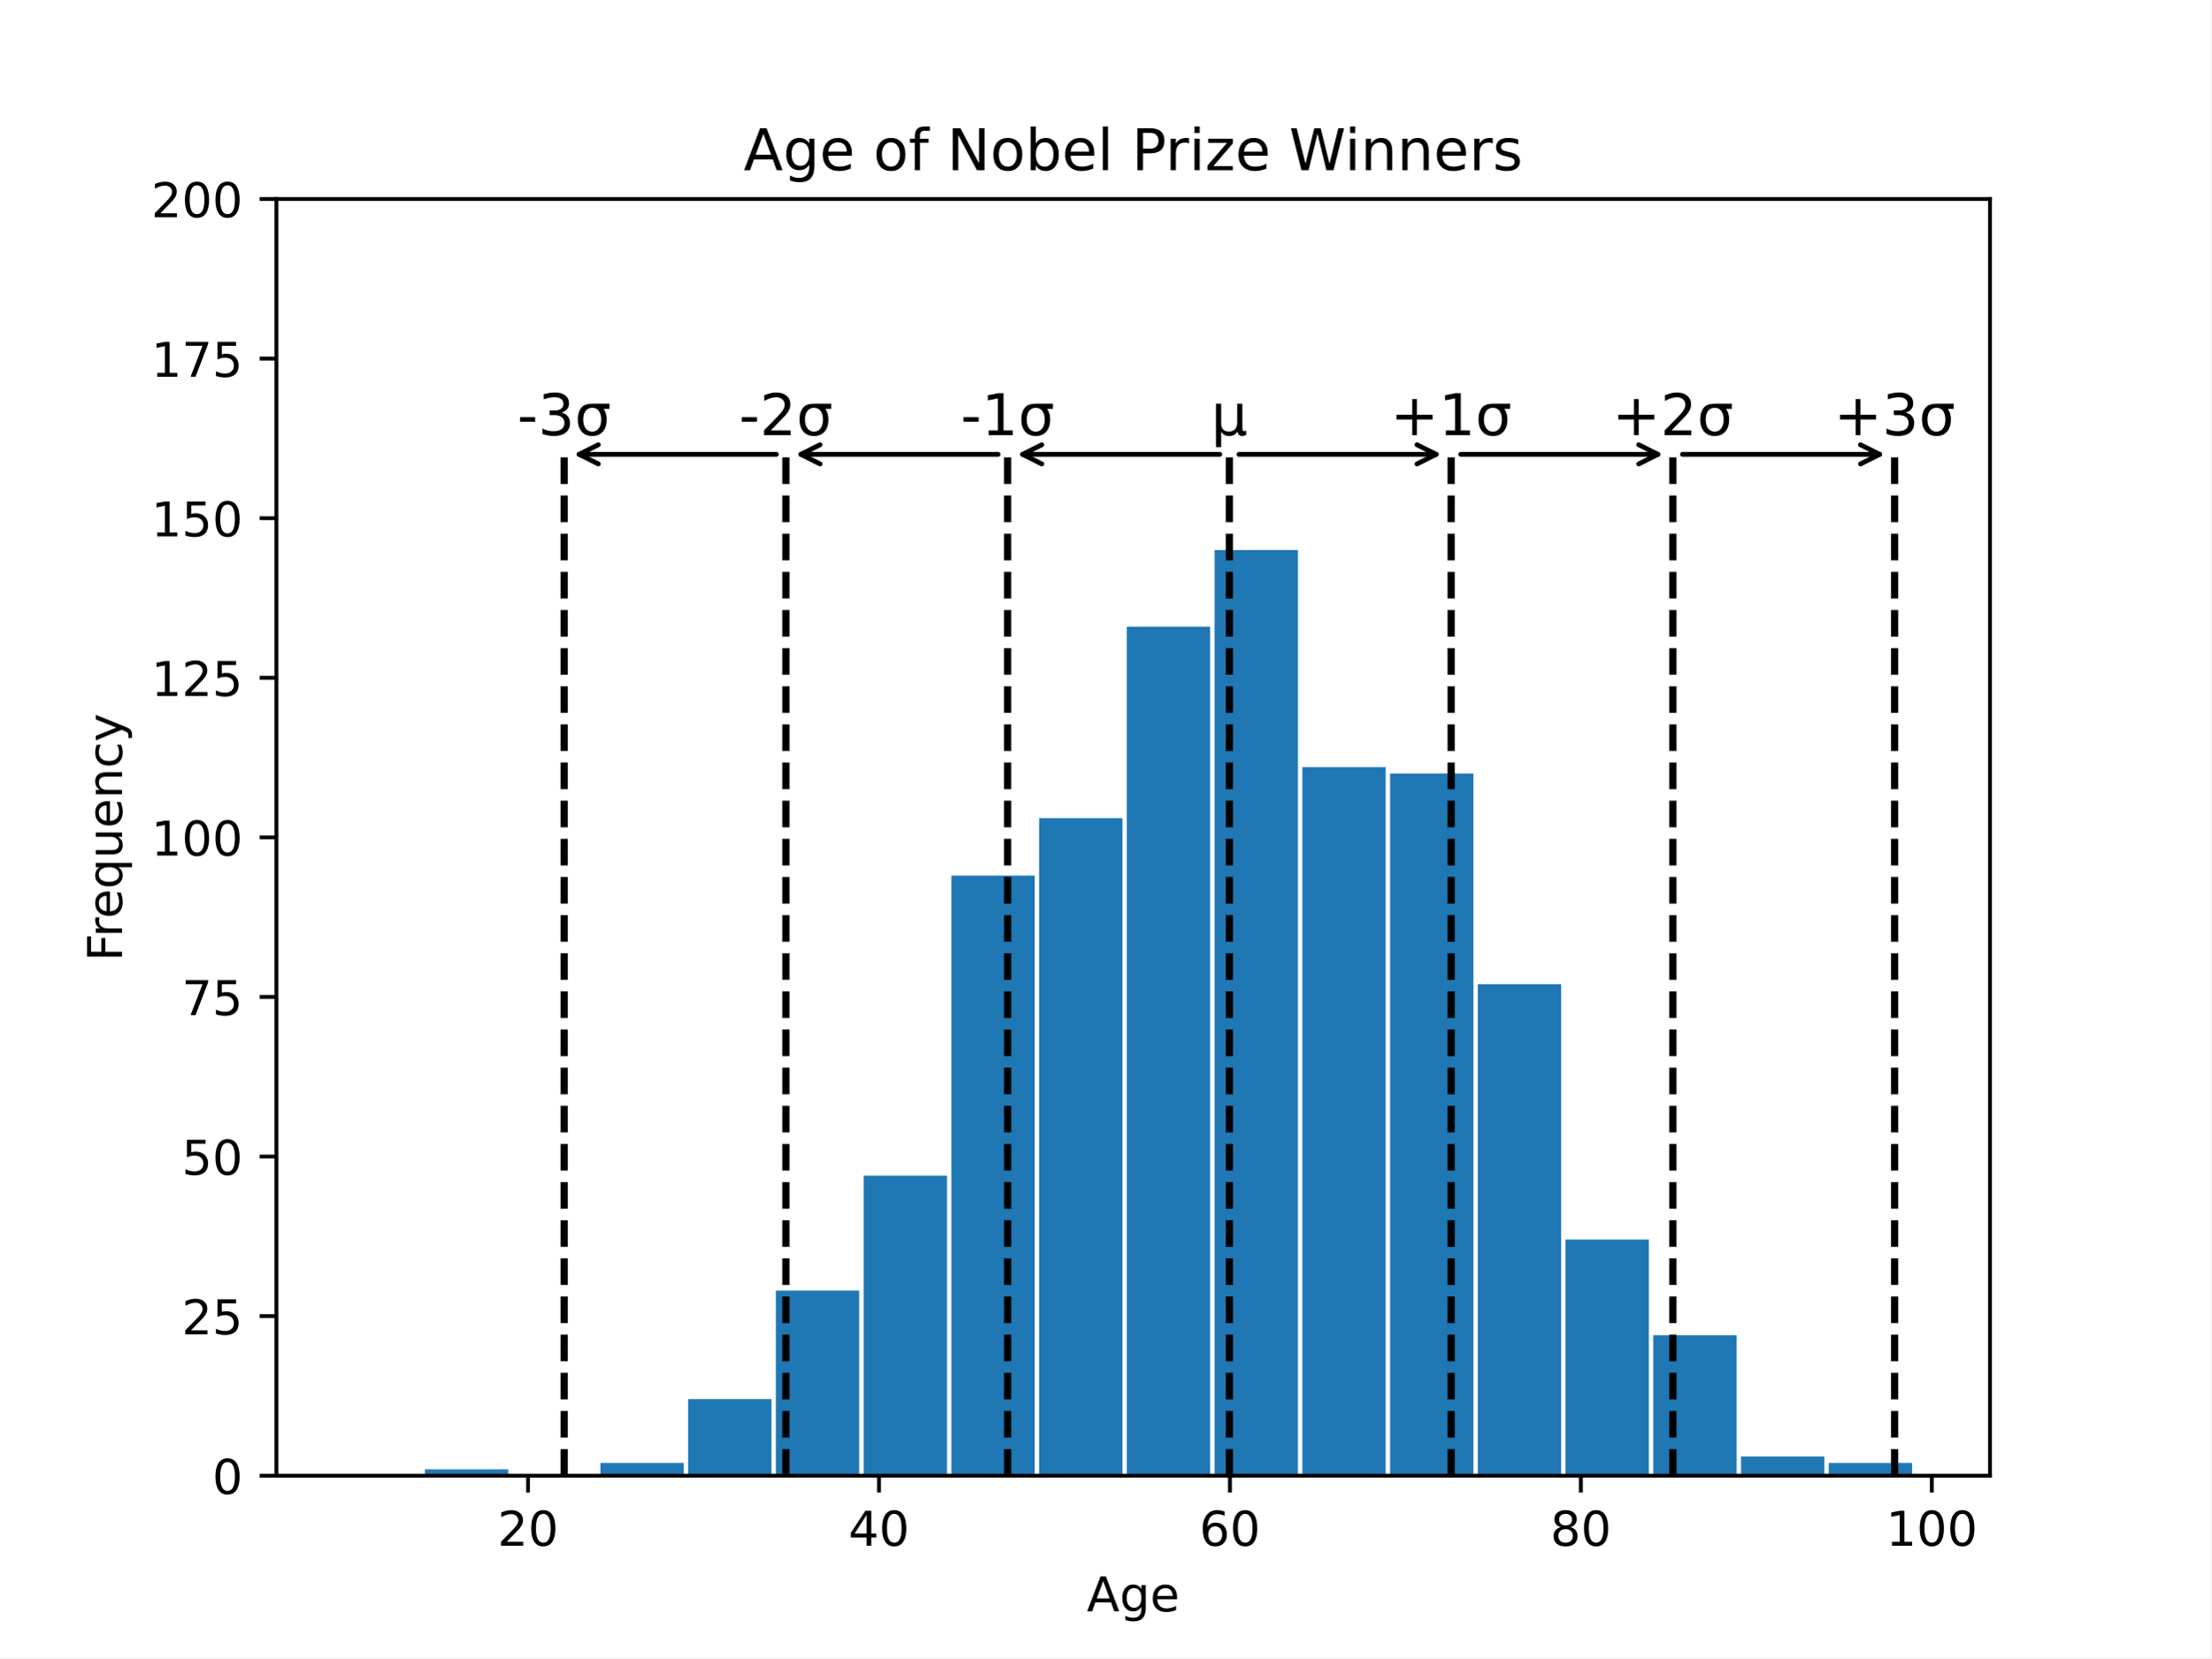
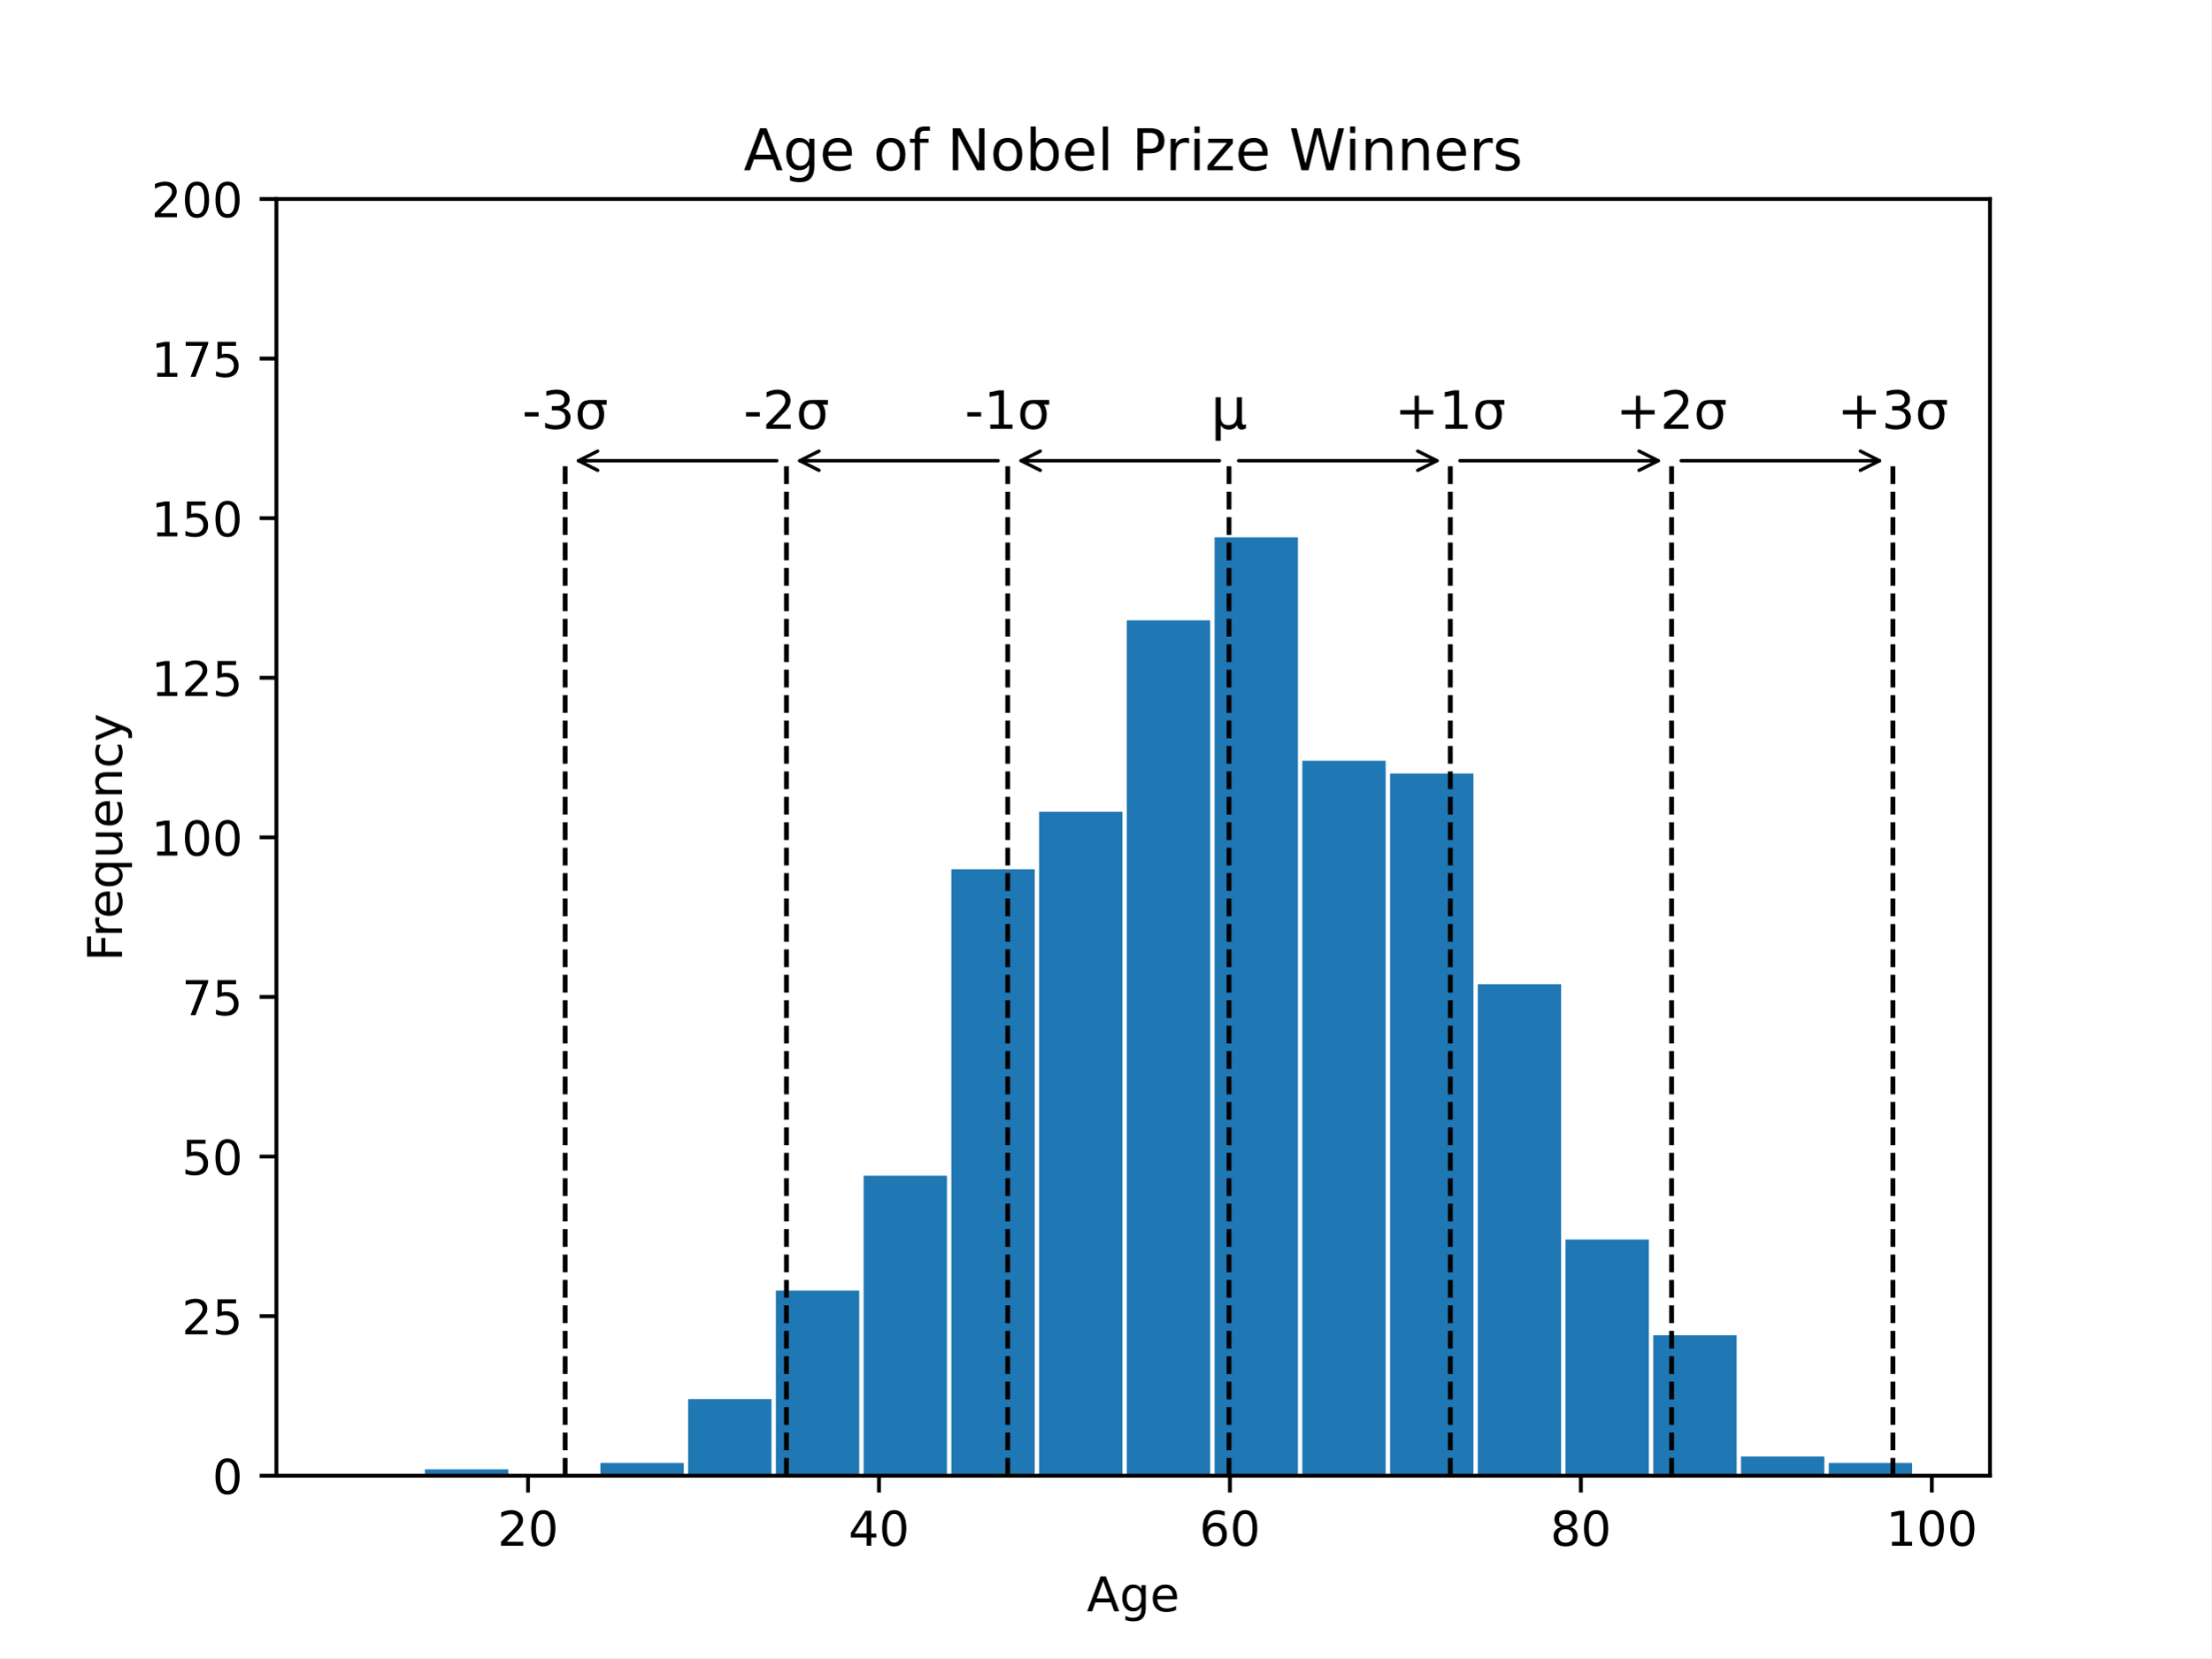
<svg xmlns="http://www.w3.org/2000/svg" xmlns:xlink="http://www.w3.org/1999/xlink" height="345.6pt" version="1.1" viewBox="0 0 460.8 345.6" width="460.8pt">
  <defs>
    <style type="text/css">*{stroke-linecap:butt;stroke-linejoin:round;}</style>
  </defs>
  <g id="figure_1">
    <g id="patch_1">
      <path d="M 0 345.6  L 460.8 345.6  L 460.8 0  L 0 0  z " style="fill:#ffffff;" />
    </g>
    <g id="axes_1">
      <g id="patch_2">
        <path d="M 57.6 307.584  L 414.72 307.584  L 414.72 41.472  L 57.6 41.472  z " style="fill:#ffffff;" />
      </g>
      <g id="patch_3">
-         <path clip-path="url(#p5a3badea9e)" d="M 73.833 307.584  L 87.73 307.584  L 87.73 307.584  L 73.833 307.584  z " style="fill:#1f77b4;" />
+         <path clip-path="url(#p80ef5b843f)" d="M 73.833 307.584  L 87.73 307.584  L 87.73 307.584  L 73.833 307.584  z " style="fill:#1f77b4;" />
      </g>
      <g id="patch_4">
-         <path clip-path="url(#p5a3badea9e)" d="M 88.552 307.584  L 105.923 307.584  L 105.923 306.253  L 88.552 306.253  z " style="fill:#1f77b4;" />
+         <path clip-path="url(#p80ef5b843f)" d="M 88.552 307.584  L 105.923 307.584  L 105.923 306.253  L 88.552 306.253  z " style="fill:#1f77b4;" />
      </g>
      <g id="patch_5">
-         <path clip-path="url(#p5a3badea9e)" d="M 106.838 307.584  L 124.209 307.584  L 124.209 307.584  L 106.838 307.584  z " style="fill:#1f77b4;" />
+         <path clip-path="url(#p80ef5b843f)" d="M 106.838 307.584  L 124.209 307.584  L 124.209 307.584  L 106.838 307.584  z " style="fill:#1f77b4;" />
      </g>
      <g id="patch_6">
-         <path clip-path="url(#p5a3badea9e)" d="M 125.123 307.584  L 142.494 307.584  L 142.494 304.923  L 125.123 304.923  z " style="fill:#1f77b4;" />
+         <path clip-path="url(#p80ef5b843f)" d="M 125.123 307.584  L 142.494 307.584  L 142.494 304.923  L 125.123 304.923  z " style="fill:#1f77b4;" />
      </g>
      <g id="patch_7">
-         <path clip-path="url(#p5a3badea9e)" d="M 143.408 307.584  L 160.779 307.584  L 160.779 291.617  L 143.408 291.617  z " style="fill:#1f77b4;" />
+         <path clip-path="url(#p80ef5b843f)" d="M 143.408 307.584  L 160.779 307.584  L 160.779 291.617  L 143.408 291.617  z " style="fill:#1f77b4;" />
      </g>
      <g id="patch_8">
-         <path clip-path="url(#p5a3badea9e)" d="M 161.693 307.584  L 179.064 307.584  L 179.064 268.998  L 161.693 268.998  z " style="fill:#1f77b4;" />
+         <path clip-path="url(#p80ef5b843f)" d="M 161.693 307.584  L 179.064 307.584  L 179.064 268.998  L 161.693 268.998  z " style="fill:#1f77b4;" />
      </g>
      <g id="patch_9">
-         <path clip-path="url(#p5a3badea9e)" d="M 179.979 307.584  L 197.35 307.584  L 197.35 245.048  L 179.979 245.048  z " style="fill:#1f77b4;" />
+         <path clip-path="url(#p80ef5b843f)" d="M 179.979 307.584  L 197.35 307.584  L 197.35 245.048  L 179.979 245.048  z " style="fill:#1f77b4;" />
      </g>
      <g id="patch_10">
-         <path clip-path="url(#p5a3badea9e)" d="M 198.264 307.584  L 215.635 307.584  L 215.635 182.511  L 198.264 182.511  z " style="fill:#1f77b4;" />
+         <path clip-path="url(#p80ef5b843f)" d="M 198.264 307.584  L 215.635 307.584  L 215.635 181.181  L 198.264 181.181  z " style="fill:#1f77b4;" />
      </g>
      <g id="patch_11">
-         <path clip-path="url(#p5a3badea9e)" d="M 216.549 307.584  L 233.92 307.584  L 233.92 170.536  L 216.549 170.536  z " style="fill:#1f77b4;" />
+         <path clip-path="url(#p80ef5b843f)" d="M 216.549 307.584  L 233.92 307.584  L 233.92 169.206  L 216.549 169.206  z " style="fill:#1f77b4;" />
      </g>
      <g id="patch_12">
-         <path clip-path="url(#p5a3badea9e)" d="M 234.834 307.584  L 252.205 307.584  L 252.205 130.62  L 234.834 130.62  z " style="fill:#1f77b4;" />
+         <path clip-path="url(#p80ef5b843f)" d="M 234.834 307.584  L 252.205 307.584  L 252.205 129.289  L 234.834 129.289  z " style="fill:#1f77b4;" />
      </g>
      <g id="patch_13">
-         <path clip-path="url(#p5a3badea9e)" d="M 253.12 307.584  L 270.491 307.584  L 270.491 114.653  L 253.12 114.653  z " style="fill:#1f77b4;" />
+         <path clip-path="url(#p80ef5b843f)" d="M 253.12 307.584  L 270.491 307.584  L 270.491 111.992  L 253.12 111.992  z " style="fill:#1f77b4;" />
      </g>
      <g id="patch_14">
-         <path clip-path="url(#p5a3badea9e)" d="M 271.405 307.584  L 288.776 307.584  L 288.776 159.892  L 271.405 159.892  z " style="fill:#1f77b4;" />
+         <path clip-path="url(#p80ef5b843f)" d="M 271.405 307.584  L 288.776 307.584  L 288.776 158.561  L 271.405 158.561  z " style="fill:#1f77b4;" />
      </g>
      <g id="patch_15">
-         <path clip-path="url(#p5a3badea9e)" d="M 289.69 307.584  L 307.061 307.584  L 307.061 161.222  L 289.69 161.222  z " style="fill:#1f77b4;" />
+         <path clip-path="url(#p80ef5b843f)" d="M 289.69 307.584  L 307.061 307.584  L 307.061 161.222  L 289.69 161.222  z " style="fill:#1f77b4;" />
      </g>
      <g id="patch_16">
-         <path clip-path="url(#p5a3badea9e)" d="M 307.975 307.584  L 325.346 307.584  L 325.346 205.131  L 307.975 205.131  z " style="fill:#1f77b4;" />
+         <path clip-path="url(#p80ef5b843f)" d="M 307.975 307.584  L 325.346 307.584  L 325.346 205.131  L 307.975 205.131  z " style="fill:#1f77b4;" />
      </g>
      <g id="patch_17">
-         <path clip-path="url(#p5a3badea9e)" d="M 326.261 307.584  L 343.632 307.584  L 343.632 258.353  L 326.261 258.353  z " style="fill:#1f77b4;" />
+         <path clip-path="url(#p80ef5b843f)" d="M 326.261 307.584  L 343.632 307.584  L 343.632 258.353  L 326.261 258.353  z " style="fill:#1f77b4;" />
      </g>
      <g id="patch_18">
-         <path clip-path="url(#p5a3badea9e)" d="M 344.546 307.584  L 361.917 307.584  L 361.917 278.312  L 344.546 278.312  z " style="fill:#1f77b4;" />
+         <path clip-path="url(#p80ef5b843f)" d="M 344.546 307.584  L 361.917 307.584  L 361.917 278.312  L 344.546 278.312  z " style="fill:#1f77b4;" />
      </g>
      <g id="patch_19">
-         <path clip-path="url(#p5a3badea9e)" d="M 362.831 307.584  L 380.202 307.584  L 380.202 303.592  L 362.831 303.592  z " style="fill:#1f77b4;" />
+         <path clip-path="url(#p80ef5b843f)" d="M 362.831 307.584  L 380.202 307.584  L 380.202 303.592  L 362.831 303.592  z " style="fill:#1f77b4;" />
      </g>
      <g id="patch_20">
-         <path clip-path="url(#p5a3badea9e)" d="M 381.116 307.584  L 398.487 307.584  L 398.487 304.923  L 381.116 304.923  z " style="fill:#1f77b4;" />
+         <path clip-path="url(#p80ef5b843f)" d="M 381.116 307.584  L 398.487 307.584  L 398.487 304.923  L 381.116 304.923  z " style="fill:#1f77b4;" />
      </g>
      <g id="matplotlib.axis_1">
        <g id="xtick_1">
          <g id="line2d_1">
            <defs>
-               <path d="M 0 0  L 0 3.5  " id="m6b8a1cf328" style="stroke:#000000;stroke-width:0.8;" />
+               <path d="M 0 0  L 0 3.5  " id="m75fc8e87bd" style="stroke:#000000;stroke-width:0.8;" />
            </defs>
            <g>
-               <use style="stroke:#000000;stroke-width:0.8;" x="110.038" xlink:href="#m6b8a1cf328" y="307.584" />
+               <use style="stroke:#000000;stroke-width:0.8;" x="110.038" xlink:href="#m75fc8e87bd" y="307.584" />
            </g>
          </g>
          <g id="text_1">
            <g transform="translate(103.675 322.1824)scale(0.1 -0.1)">
              <defs>
                <path d="M 1228 531  L 3431 531  L 3431 0  L 469 0  L 469 531  Q 828 903 1448 1529  Q 2069 2156 2228 2338  Q 2531 2678 2651 2914  Q 2772 3150 2772 3378  Q 2772 3750 2511 3984  Q 2250 4219 1831 4219  Q 1534 4219 1204 4116  Q 875 4013 500 3803  L 500 4441  Q 881 4594 1212 4672  Q 1544 4750 1819 4750  Q 2544 4750 2975 4387  Q 3406 4025 3406 3419  Q 3406 3131 3298 2873  Q 3191 2616 2906 2266  Q 2828 2175 2409 1742  Q 1991 1309 1228 531  z " id="DejaVuSans-32" transform="scale(0.015625)" />
                <path d="M 2034 4250  Q 1547 4250 1301 3770  Q 1056 3291 1056 2328  Q 1056 1369 1301 889  Q 1547 409 2034 409  Q 2525 409 2770 889  Q 3016 1369 3016 2328  Q 3016 3291 2770 3770  Q 2525 4250 2034 4250  z M 2034 4750  Q 2819 4750 3233 4129  Q 3647 3509 3647 2328  Q 3647 1150 3233 529  Q 2819 -91 2034 -91  Q 1250 -91 836 529  Q 422 1150 422 2328  Q 422 3509 836 4129  Q 1250 4750 2034 4750  z " id="DejaVuSans-30" transform="scale(0.015625)" />
              </defs>
              <use xlink:href="#DejaVuSans-32" />
              <use x="63.623" xlink:href="#DejaVuSans-30" />
            </g>
          </g>
        </g>
        <g id="xtick_2">
          <g id="line2d_2">
            <g>
-               <use style="stroke:#000000;stroke-width:0.8;" x="183.178" xlink:href="#m6b8a1cf328" y="307.584" />
+               <use style="stroke:#000000;stroke-width:0.8;" x="183.178" xlink:href="#m75fc8e87bd" y="307.584" />
            </g>
          </g>
          <g id="text_2">
            <g transform="translate(176.816 322.1824)scale(0.1 -0.1)">
              <defs>
                <path d="M 2419 4116  L 825 1625  L 2419 1625  L 2419 4116  z M 2253 4666  L 3047 4666  L 3047 1625  L 3713 1625  L 3713 1100  L 3047 1100  L 3047 0  L 2419 0  L 2419 1100  L 313 1100  L 313 1709  L 2253 4666  z " id="DejaVuSans-34" transform="scale(0.015625)" />
              </defs>
              <use xlink:href="#DejaVuSans-34" />
              <use x="63.623" xlink:href="#DejaVuSans-30" />
            </g>
          </g>
        </g>
        <g id="xtick_3">
          <g id="line2d_3">
            <g>
-               <use style="stroke:#000000;stroke-width:0.8;" x="256.319" xlink:href="#m6b8a1cf328" y="307.584" />
+               <use style="stroke:#000000;stroke-width:0.8;" x="256.319" xlink:href="#m75fc8e87bd" y="307.584" />
            </g>
          </g>
          <g id="text_3">
            <g transform="translate(249.957 322.1824)scale(0.1 -0.1)">
              <defs>
                <path d="M 2113 2584  Q 1688 2584 1439 2293  Q 1191 2003 1191 1497  Q 1191 994 1439 701  Q 1688 409 2113 409  Q 2538 409 2786 701  Q 3034 994 3034 1497  Q 3034 2003 2786 2293  Q 2538 2584 2113 2584  z M 3366 4563  L 3366 3988  Q 3128 4100 2886 4159  Q 2644 4219 2406 4219  Q 1781 4219 1451 3797  Q 1122 3375 1075 2522  Q 1259 2794 1537 2939  Q 1816 3084 2150 3084  Q 2853 3084 3261 2657  Q 3669 2231 3669 1497  Q 3669 778 3244 343  Q 2819 -91 2113 -91  Q 1303 -91 875 529  Q 447 1150 447 2328  Q 447 3434 972 4092  Q 1497 4750 2381 4750  Q 2619 4750 2861 4703  Q 3103 4656 3366 4563  z " id="DejaVuSans-36" transform="scale(0.015625)" />
              </defs>
              <use xlink:href="#DejaVuSans-36" />
              <use x="63.623" xlink:href="#DejaVuSans-30" />
            </g>
          </g>
        </g>
        <g id="xtick_4">
          <g id="line2d_4">
            <g>
-               <use style="stroke:#000000;stroke-width:0.8;" x="329.46" xlink:href="#m6b8a1cf328" y="307.584" />
+               <use style="stroke:#000000;stroke-width:0.8;" x="329.46" xlink:href="#m75fc8e87bd" y="307.584" />
            </g>
          </g>
          <g id="text_4">
            <g transform="translate(323.098 322.1824)scale(0.1 -0.1)">
              <defs>
                <path d="M 2034 2216  Q 1584 2216 1326 1975  Q 1069 1734 1069 1313  Q 1069 891 1326 650  Q 1584 409 2034 409  Q 2484 409 2743 651  Q 3003 894 3003 1313  Q 3003 1734 2745 1975  Q 2488 2216 2034 2216  z M 1403 2484  Q 997 2584 770 2862  Q 544 3141 544 3541  Q 544 4100 942 4425  Q 1341 4750 2034 4750  Q 2731 4750 3128 4425  Q 3525 4100 3525 3541  Q 3525 3141 3298 2862  Q 3072 2584 2669 2484  Q 3125 2378 3379 2068  Q 3634 1759 3634 1313  Q 3634 634 3220 271  Q 2806 -91 2034 -91  Q 1263 -91 848 271  Q 434 634 434 1313  Q 434 1759 690 2068  Q 947 2378 1403 2484  z M 1172 3481  Q 1172 3119 1398 2916  Q 1625 2713 2034 2713  Q 2441 2713 2670 2916  Q 2900 3119 2900 3481  Q 2900 3844 2670 4047  Q 2441 4250 2034 4250  Q 1625 4250 1398 4047  Q 1172 3844 1172 3481  z " id="DejaVuSans-38" transform="scale(0.015625)" />
              </defs>
              <use xlink:href="#DejaVuSans-38" />
              <use x="63.623" xlink:href="#DejaVuSans-30" />
            </g>
          </g>
        </g>
        <g id="xtick_5">
          <g id="line2d_5">
            <g>
-               <use style="stroke:#000000;stroke-width:0.8;" x="402.601" xlink:href="#m6b8a1cf328" y="307.584" />
+               <use style="stroke:#000000;stroke-width:0.8;" x="402.601" xlink:href="#m75fc8e87bd" y="307.584" />
            </g>
          </g>
          <g id="text_5">
            <g transform="translate(393.0577 322.1824)scale(0.1 -0.1)">
              <defs>
                <path d="M 794 531  L 1825 531  L 1825 4091  L 703 3866  L 703 4441  L 1819 4666  L 2450 4666  L 2450 531  L 3481 531  L 3481 0  L 794 0  L 794 531  z " id="DejaVuSans-31" transform="scale(0.015625)" />
              </defs>
              <use xlink:href="#DejaVuSans-31" />
              <use x="63.623" xlink:href="#DejaVuSans-30" />
              <use x="127.246" xlink:href="#DejaVuSans-30" />
            </g>
          </g>
        </g>
        <g id="text_6">
          <g transform="translate(226.4889 335.8606)scale(0.1 -0.1)">
            <defs>
              <path d="M 2188 4044  L 1331 1722  L 3047 1722  L 2188 4044  z M 1831 4666  L 2547 4666  L 4325 0  L 3669 0  L 3244 1197  L 1141 1197  L 716 0  L 50 0  L 1831 4666  z " id="DejaVuSans-41" transform="scale(0.015625)" />
              <path d="M 2906 1791  Q 2906 2416 2648 2759  Q 2391 3103 1925 3103  Q 1463 3103 1205 2759  Q 947 2416 947 1791  Q 947 1169 1205 825  Q 1463 481 1925 481  Q 2391 481 2648 825  Q 2906 1169 2906 1791  z M 3481 434  Q 3481 -459 3084 -895  Q 2688 -1331 1869 -1331  Q 1566 -1331 1297 -1286  Q 1028 -1241 775 -1147  L 775 -588  Q 1028 -725 1275 -790  Q 1522 -856 1778 -856  Q 2344 -856 2625 -561  Q 2906 -266 2906 331  L 2906 616  Q 2728 306 2450 153  Q 2172 0 1784 0  Q 1141 0 747 490  Q 353 981 353 1791  Q 353 2603 747 3093  Q 1141 3584 1784 3584  Q 2172 3584 2450 3431  Q 2728 3278 2906 2969  L 2906 3500  L 3481 3500  L 3481 434  z " id="DejaVuSans-67" transform="scale(0.015625)" />
              <path d="M 3597 1894  L 3597 1613  L 953 1613  Q 991 1019 1311 708  Q 1631 397 2203 397  Q 2534 397 2845 478  Q 3156 559 3463 722  L 3463 178  Q 3153 47 2828 -22  Q 2503 -91 2169 -91  Q 1331 -91 842 396  Q 353 884 353 1716  Q 353 2575 817 3079  Q 1281 3584 2069 3584  Q 2775 3584 3186 3129  Q 3597 2675 3597 1894  z M 3022 2063  Q 3016 2534 2758 2815  Q 2500 3097 2075 3097  Q 1594 3097 1305 2825  Q 1016 2553 972 2059  L 3022 2063  z " id="DejaVuSans-65" transform="scale(0.015625)" />
            </defs>
            <use xlink:href="#DejaVuSans-41" />
            <use x="68.408" xlink:href="#DejaVuSans-67" />
            <use x="131.885" xlink:href="#DejaVuSans-65" />
          </g>
        </g>
      </g>
      <g id="matplotlib.axis_2">
        <g id="ytick_1">
          <g id="line2d_6">
            <defs>
-               <path d="M 0 0  L -3.5 0  " id="ma78ddea7d0" style="stroke:#000000;stroke-width:0.8;" />
+               <path d="M 0 0  L -3.5 0  " id="m4a4261d017" style="stroke:#000000;stroke-width:0.8;" />
            </defs>
            <g>
-               <use style="stroke:#000000;stroke-width:0.8;" x="57.6" xlink:href="#ma78ddea7d0" y="307.584" />
+               <use style="stroke:#000000;stroke-width:0.8;" x="57.6" xlink:href="#m4a4261d017" y="307.584" />
            </g>
          </g>
          <g id="text_7">
            <g transform="translate(44.2375 311.3832)scale(0.1 -0.1)">
              <use xlink:href="#DejaVuSans-30" />
            </g>
          </g>
        </g>
        <g id="ytick_2">
          <g id="line2d_7">
            <g>
-               <use style="stroke:#000000;stroke-width:0.8;" x="57.6" xlink:href="#ma78ddea7d0" y="274.32" />
+               <use style="stroke:#000000;stroke-width:0.8;" x="57.6" xlink:href="#m4a4261d017" y="274.32" />
            </g>
          </g>
          <g id="text_8">
            <g transform="translate(37.875 278.1192)scale(0.1 -0.1)">
              <defs>
                <path d="M 691 4666  L 3169 4666  L 3169 4134  L 1269 4134  L 1269 2991  Q 1406 3038 1543 3061  Q 1681 3084 1819 3084  Q 2600 3084 3056 2656  Q 3513 2228 3513 1497  Q 3513 744 3044 326  Q 2575 -91 1722 -91  Q 1428 -91 1123 -41  Q 819 9 494 109  L 494 744  Q 775 591 1075 516  Q 1375 441 1709 441  Q 2250 441 2565 725  Q 2881 1009 2881 1497  Q 2881 1984 2565 2268  Q 2250 2553 1709 2553  Q 1456 2553 1204 2497  Q 953 2441 691 2322  L 691 4666  z " id="DejaVuSans-35" transform="scale(0.015625)" />
              </defs>
              <use xlink:href="#DejaVuSans-32" />
              <use x="63.623" xlink:href="#DejaVuSans-35" />
            </g>
          </g>
        </g>
        <g id="ytick_3">
          <g id="line2d_8">
            <g>
-               <use style="stroke:#000000;stroke-width:0.8;" x="57.6" xlink:href="#ma78ddea7d0" y="241.056" />
+               <use style="stroke:#000000;stroke-width:0.8;" x="57.6" xlink:href="#m4a4261d017" y="241.056" />
            </g>
          </g>
          <g id="text_9">
            <g transform="translate(37.875 244.8552)scale(0.1 -0.1)">
              <use xlink:href="#DejaVuSans-35" />
              <use x="63.623" xlink:href="#DejaVuSans-30" />
            </g>
          </g>
        </g>
        <g id="ytick_4">
          <g id="line2d_9">
            <g>
-               <use style="stroke:#000000;stroke-width:0.8;" x="57.6" xlink:href="#ma78ddea7d0" y="207.792" />
+               <use style="stroke:#000000;stroke-width:0.8;" x="57.6" xlink:href="#m4a4261d017" y="207.792" />
            </g>
          </g>
          <g id="text_10">
            <g transform="translate(37.875 211.5912)scale(0.1 -0.1)">
              <defs>
                <path d="M 525 4666  L 3525 4666  L 3525 4397  L 1831 0  L 1172 0  L 2766 4134  L 525 4134  L 525 4666  z " id="DejaVuSans-37" transform="scale(0.015625)" />
              </defs>
              <use xlink:href="#DejaVuSans-37" />
              <use x="63.623" xlink:href="#DejaVuSans-35" />
            </g>
          </g>
        </g>
        <g id="ytick_5">
          <g id="line2d_10">
            <g>
-               <use style="stroke:#000000;stroke-width:0.8;" x="57.6" xlink:href="#ma78ddea7d0" y="174.528" />
+               <use style="stroke:#000000;stroke-width:0.8;" x="57.6" xlink:href="#m4a4261d017" y="174.528" />
            </g>
          </g>
          <g id="text_11">
            <g transform="translate(31.5125 178.3272)scale(0.1 -0.1)">
              <use xlink:href="#DejaVuSans-31" />
              <use x="63.623" xlink:href="#DejaVuSans-30" />
              <use x="127.246" xlink:href="#DejaVuSans-30" />
            </g>
          </g>
        </g>
        <g id="ytick_6">
          <g id="line2d_11">
            <g>
-               <use style="stroke:#000000;stroke-width:0.8;" x="57.6" xlink:href="#ma78ddea7d0" y="141.264" />
+               <use style="stroke:#000000;stroke-width:0.8;" x="57.6" xlink:href="#m4a4261d017" y="141.264" />
            </g>
          </g>
          <g id="text_12">
            <g transform="translate(31.5125 145.0632)scale(0.1 -0.1)">
              <use xlink:href="#DejaVuSans-31" />
              <use x="63.623" xlink:href="#DejaVuSans-32" />
              <use x="127.246" xlink:href="#DejaVuSans-35" />
            </g>
          </g>
        </g>
        <g id="ytick_7">
          <g id="line2d_12">
            <g>
-               <use style="stroke:#000000;stroke-width:0.8;" x="57.6" xlink:href="#ma78ddea7d0" y="108" />
+               <use style="stroke:#000000;stroke-width:0.8;" x="57.6" xlink:href="#m4a4261d017" y="108" />
            </g>
          </g>
          <g id="text_13">
            <g transform="translate(31.5125 111.7992)scale(0.1 -0.1)">
              <use xlink:href="#DejaVuSans-31" />
              <use x="63.623" xlink:href="#DejaVuSans-35" />
              <use x="127.246" xlink:href="#DejaVuSans-30" />
            </g>
          </g>
        </g>
        <g id="ytick_8">
          <g id="line2d_13">
            <g>
-               <use style="stroke:#000000;stroke-width:0.8;" x="57.6" xlink:href="#ma78ddea7d0" y="74.736" />
+               <use style="stroke:#000000;stroke-width:0.8;" x="57.6" xlink:href="#m4a4261d017" y="74.736" />
            </g>
          </g>
          <g id="text_14">
            <g transform="translate(31.5125 78.53522)scale(0.1 -0.1)">
              <use xlink:href="#DejaVuSans-31" />
              <use x="63.623" xlink:href="#DejaVuSans-37" />
              <use x="127.246" xlink:href="#DejaVuSans-35" />
            </g>
          </g>
        </g>
        <g id="ytick_9">
          <g id="line2d_14">
            <g>
-               <use style="stroke:#000000;stroke-width:0.8;" x="57.6" xlink:href="#ma78ddea7d0" y="41.472" />
+               <use style="stroke:#000000;stroke-width:0.8;" x="57.6" xlink:href="#m4a4261d017" y="41.472" />
            </g>
          </g>
          <g id="text_15">
            <g transform="translate(31.5125 45.27122)scale(0.1 -0.1)">
              <use xlink:href="#DejaVuSans-32" />
              <use x="63.623" xlink:href="#DejaVuSans-30" />
              <use x="127.246" xlink:href="#DejaVuSans-30" />
            </g>
          </g>
        </g>
        <g id="text_16">
          <g transform="translate(25.43281 200.3577)rotate(-90)scale(0.1 -0.1)">
            <defs>
              <path d="M 628 4666  L 3309 4666  L 3309 4134  L 1259 4134  L 1259 2759  L 3109 2759  L 3109 2228  L 1259 2228  L 1259 0  L 628 0  L 628 4666  z " id="DejaVuSans-46" transform="scale(0.015625)" />
              <path d="M 2631 2963  Q 2534 3019 2420 3045  Q 2306 3072 2169 3072  Q 1681 3072 1420 2755  Q 1159 2438 1159 1844  L 1159 0  L 581 0  L 581 3500  L 1159 3500  L 1159 2956  Q 1341 3275 1631 3429  Q 1922 3584 2338 3584  Q 2397 3584 2469 3576  Q 2541 3569 2628 3553  L 2631 2963  z " id="DejaVuSans-72" transform="scale(0.015625)" />
              <path d="M 947 1747  Q 947 1113 1208 752  Q 1469 391 1925 391  Q 2381 391 2643 752  Q 2906 1113 2906 1747  Q 2906 2381 2643 2742  Q 2381 3103 1925 3103  Q 1469 3103 1208 2742  Q 947 2381 947 1747  z M 2906 525  Q 2725 213 2448 61  Q 2172 -91 1784 -91  Q 1150 -91 751 415  Q 353 922 353 1747  Q 353 2572 751 3078  Q 1150 3584 1784 3584  Q 2172 3584 2448 3432  Q 2725 3281 2906 2969  L 2906 3500  L 3481 3500  L 3481 -1331  L 2906 -1331  L 2906 525  z " id="DejaVuSans-71" transform="scale(0.015625)" />
              <path d="M 544 1381  L 544 3500  L 1119 3500  L 1119 1403  Q 1119 906 1312 657  Q 1506 409 1894 409  Q 2359 409 2629 706  Q 2900 1003 2900 1516  L 2900 3500  L 3475 3500  L 3475 0  L 2900 0  L 2900 538  Q 2691 219 2414 64  Q 2138 -91 1772 -91  Q 1169 -91 856 284  Q 544 659 544 1381  z M 1991 3584  L 1991 3584  z " id="DejaVuSans-75" transform="scale(0.015625)" />
              <path d="M 3513 2113  L 3513 0  L 2938 0  L 2938 2094  Q 2938 2591 2744 2837  Q 2550 3084 2163 3084  Q 1697 3084 1428 2787  Q 1159 2491 1159 1978  L 1159 0  L 581 0  L 581 3500  L 1159 3500  L 1159 2956  Q 1366 3272 1645 3428  Q 1925 3584 2291 3584  Q 2894 3584 3203 3211  Q 3513 2838 3513 2113  z " id="DejaVuSans-6e" transform="scale(0.015625)" />
              <path d="M 3122 3366  L 3122 2828  Q 2878 2963 2633 3030  Q 2388 3097 2138 3097  Q 1578 3097 1268 2742  Q 959 2388 959 1747  Q 959 1106 1268 751  Q 1578 397 2138 397  Q 2388 397 2633 464  Q 2878 531 3122 666  L 3122 134  Q 2881 22 2623 -34  Q 2366 -91 2075 -91  Q 1284 -91 818 406  Q 353 903 353 1747  Q 353 2603 823 3093  Q 1294 3584 2113 3584  Q 2378 3584 2631 3529  Q 2884 3475 3122 3366  z " id="DejaVuSans-63" transform="scale(0.015625)" />
              <path d="M 2059 -325  Q 1816 -950 1584 -1140  Q 1353 -1331 966 -1331  L 506 -1331  L 506 -850  L 844 -850  Q 1081 -850 1212 -737  Q 1344 -625 1503 -206  L 1606 56  L 191 3500  L 800 3500  L 1894 763  L 2988 3500  L 3597 3500  L 2059 -325  z " id="DejaVuSans-79" transform="scale(0.015625)" />
            </defs>
            <use xlink:href="#DejaVuSans-46" />
            <use x="50.27" xlink:href="#DejaVuSans-72" />
            <use x="89.133" xlink:href="#DejaVuSans-65" />
            <use x="150.656" xlink:href="#DejaVuSans-71" />
            <use x="214.133" xlink:href="#DejaVuSans-75" />
            <use x="277.512" xlink:href="#DejaVuSans-65" />
            <use x="339.035" xlink:href="#DejaVuSans-6e" />
            <use x="402.414" xlink:href="#DejaVuSans-63" />
            <use x="457.395" xlink:href="#DejaVuSans-79" />
          </g>
        </g>
      </g>
      <g id="LineCollection_1">
-         <path clip-path="url(#p5a3badea9e)" d="M 117.568 307.584  L 117.568 94.694  " style="fill:none;stroke:#000000;stroke-dasharray:5.55,2.4;stroke-dashoffset:0;stroke-width:1.5;" />
-         <path clip-path="url(#p5a3badea9e)" d="M 163.782 307.584  L 163.782 94.694  " style="fill:none;stroke:#000000;stroke-dasharray:5.55,2.4;stroke-dashoffset:0;stroke-width:1.5;" />
-         <path clip-path="url(#p5a3badea9e)" d="M 209.995 307.584  L 209.995 94.694  " style="fill:none;stroke:#000000;stroke-dasharray:5.55,2.4;stroke-dashoffset:0;stroke-width:1.5;" />
-         <path clip-path="url(#p5a3badea9e)" d="M 256.209 307.584  L 256.209 94.694  " style="fill:none;stroke:#000000;stroke-dasharray:5.55,2.4;stroke-dashoffset:0;stroke-width:1.5;" />
-         <path clip-path="url(#p5a3badea9e)" d="M 302.423 307.584  L 302.423 94.694  " style="fill:none;stroke:#000000;stroke-dasharray:5.55,2.4;stroke-dashoffset:0;stroke-width:1.5;" />
-         <path clip-path="url(#p5a3badea9e)" d="M 348.637 307.584  L 348.637 94.694  " style="fill:none;stroke:#000000;stroke-dasharray:5.55,2.4;stroke-dashoffset:0;stroke-width:1.5;" />
-         <path clip-path="url(#p5a3badea9e)" d="M 394.85 307.584  L 394.85 94.694  " style="fill:none;stroke:#000000;stroke-dasharray:5.55,2.4;stroke-dashoffset:0;stroke-width:1.5;" />
+         <path clip-path="url(#p80ef5b843f)" d="M 117.774 307.584  L 117.774 96.025  " style="fill:none;stroke:#000000;stroke-dasharray:3.7,1.6;stroke-dashoffset:0;" />
+         <path clip-path="url(#p80ef5b843f)" d="M 163.893 307.584  L 163.893 96.025  " style="fill:none;stroke:#000000;stroke-dasharray:3.7,1.6;stroke-dashoffset:0;" />
+         <path clip-path="url(#p80ef5b843f)" d="M 210.012 307.584  L 210.012 96.025  " style="fill:none;stroke:#000000;stroke-dasharray:3.7,1.6;stroke-dashoffset:0;" />
+         <path clip-path="url(#p80ef5b843f)" d="M 256.132 307.584  L 256.132 96.025  " style="fill:none;stroke:#000000;stroke-dasharray:3.7,1.6;stroke-dashoffset:0;" />
+         <path clip-path="url(#p80ef5b843f)" d="M 302.251 307.584  L 302.251 96.025  " style="fill:none;stroke:#000000;stroke-dasharray:3.7,1.6;stroke-dashoffset:0;" />
+         <path clip-path="url(#p80ef5b843f)" d="M 348.37 307.584  L 348.37 96.025  " style="fill:none;stroke:#000000;stroke-dasharray:3.7,1.6;stroke-dashoffset:0;" />
+         <path clip-path="url(#p80ef5b843f)" d="M 394.489 307.584  L 394.489 96.025  " style="fill:none;stroke:#000000;stroke-dasharray:3.7,1.6;stroke-dashoffset:0;" />
      </g>
      <g id="patch_21">
        <path d="M 57.6 307.584  L 57.6 41.472  " style="fill:none;stroke:#000000;stroke-linecap:square;stroke-linejoin:miter;stroke-width:0.8;" />
      </g>
      <g id="patch_22">
        <path d="M 414.72 307.584  L 414.72 41.472  " style="fill:none;stroke:#000000;stroke-linecap:square;stroke-linejoin:miter;stroke-width:0.8;" />
      </g>
      <g id="patch_23">
        <path d="M 57.6 307.584  L 414.72 307.584  " style="fill:none;stroke:#000000;stroke-linecap:square;stroke-linejoin:miter;stroke-width:0.8;" />
      </g>
      <g id="patch_24">
        <path d="M 57.6 41.472  L 414.72 41.472  " style="fill:none;stroke:#000000;stroke-linecap:square;stroke-linejoin:miter;stroke-width:0.8;" />
      </g>
      <g id="patch_25">
-         <path d="M 161.782 94.694  Q 140.675 94.694 120.686 94.694  " style="fill:none;stroke:#000000;stroke-linecap:round;" />
-         <path d="M 124.686 96.694  L 120.686 94.694  L 124.686 92.694  " style="fill:none;stroke:#000000;stroke-linecap:round;" />
+         <path d="M 161.892 96.025  Q 140.833 96.025 120.557 96.025  " style="fill:none;stroke:#000000;stroke-linecap:round;stroke-width:0.7;" />
+         <path d="M 124.557 98.025  L 120.557 96.025  L 124.557 94.025  " style="fill:none;stroke:#000000;stroke-linecap:round;stroke-width:0.7;" />
      </g>
      <g id="patch_26">
-         <path d="M 207.996 94.694  Q 186.888 94.694 166.899 94.694  " style="fill:none;stroke:#000000;stroke-linecap:round;" />
-         <path d="M 170.899 96.694  L 166.899 94.694  L 170.899 92.694  " style="fill:none;stroke:#000000;stroke-linecap:round;" />
+         <path d="M 208.011 96.025  Q 186.952 96.025 166.677 96.025  " style="fill:none;stroke:#000000;stroke-linecap:round;stroke-width:0.7;" />
+         <path d="M 170.677 98.025  L 166.677 96.025  L 170.677 94.025  " style="fill:none;stroke:#000000;stroke-linecap:round;stroke-width:0.7;" />
      </g>
      <g id="patch_27">
-         <path d="M 254.209 94.694  Q 233.102 94.694 213.113 94.694  " style="fill:none;stroke:#000000;stroke-linecap:round;" />
-         <path d="M 217.113 96.694  L 213.113 94.694  L 217.113 92.694  " style="fill:none;stroke:#000000;stroke-linecap:round;" />
+         <path d="M 254.13 96.025  Q 233.072 96.025 212.796 96.025  " style="fill:none;stroke:#000000;stroke-linecap:round;stroke-width:0.7;" />
+         <path d="M 216.796 98.025  L 212.796 96.025  L 216.796 94.025  " style="fill:none;stroke:#000000;stroke-linecap:round;stroke-width:0.7;" />
      </g>
      <g id="patch_28">
-         <path d="M 258.209 94.694  Q 279.316 94.694 299.305 94.694  " style="fill:none;stroke:#000000;stroke-linecap:round;" />
-         <path d="M 295.305 92.694  L 299.305 94.694  L 295.305 96.694  " style="fill:none;stroke:#000000;stroke-linecap:round;" />
+         <path d="M 350.371 96.025  Q 371.43 96.025 391.706 96.025  " style="fill:none;stroke:#000000;stroke-linecap:round;stroke-width:0.7;" />
+         <path d="M 387.706 94.025  L 391.706 96.025  L 387.706 98.025  " style="fill:none;stroke:#000000;stroke-linecap:round;stroke-width:0.7;" />
      </g>
      <g id="patch_29">
-         <path d="M 304.423 94.694  Q 325.53 94.694 345.519 94.694  " style="fill:none;stroke:#000000;stroke-linecap:round;" />
-         <path d="M 341.519 92.694  L 345.519 94.694  L 341.519 96.694  " style="fill:none;stroke:#000000;stroke-linecap:round;" />
+         <path d="M 304.252 96.025  Q 325.311 96.025 345.587 96.025  " style="fill:none;stroke:#000000;stroke-linecap:round;stroke-width:0.7;" />
+         <path d="M 341.587 94.025  L 345.587 96.025  L 341.587 98.025  " style="fill:none;stroke:#000000;stroke-linecap:round;stroke-width:0.7;" />
      </g>
      <g id="patch_30">
-         <path d="M 350.636 94.694  Q 371.744 94.694 391.733 94.694  " style="fill:none;stroke:#000000;stroke-linecap:round;" />
-         <path d="M 387.733 92.694  L 391.733 94.694  L 387.733 96.694  " style="fill:none;stroke:#000000;stroke-linecap:round;" />
+         <path d="M 258.133 96.025  Q 279.191 96.025 299.467 96.025  " style="fill:none;stroke:#000000;stroke-linecap:round;stroke-width:0.7;" />
+         <path d="M 295.467 94.025  L 299.467 96.025  L 295.467 98.025  " style="fill:none;stroke:#000000;stroke-linecap:round;stroke-width:0.7;" />
      </g>
      <g id="text_17">
-         <g transform="translate(107.7833 90.70272)scale(0.12 -0.12)">
+         <g transform="translate(108.8048 89.37216)scale(0.11 -0.11)">
          <defs>
            <path d="M 313 2009  L 1997 2009  L 1997 1497  L 313 1497  L 313 2009  z " id="DejaVuSans-2d" transform="scale(0.015625)" />
            <path d="M 2597 2516  Q 3050 2419 3304 2112  Q 3559 1806 3559 1356  Q 3559 666 3084 287  Q 2609 -91 1734 -91  Q 1441 -91 1130 -33  Q 819 25 488 141  L 488 750  Q 750 597 1062 519  Q 1375 441 1716 441  Q 2309 441 2620 675  Q 2931 909 2931 1356  Q 2931 1769 2642 2001  Q 2353 2234 1838 2234  L 1294 2234  L 1294 2753  L 1863 2753  Q 2328 2753 2575 2939  Q 2822 3125 2822 3475  Q 2822 3834 2567 4026  Q 2313 4219 1838 4219  Q 1578 4219 1281 4162  Q 984 4106 628 3988  L 628 4550  Q 988 4650 1302 4700  Q 1616 4750 1894 4750  Q 2613 4750 3031 4423  Q 3450 4097 3450 3541  Q 3450 3153 3228 2886  Q 3006 2619 2597 2516  z " id="DejaVuSans-33" transform="scale(0.015625)" />
            <path d="M 1959 3044  Q 1484 3044 1228 2700  Q 959 2341 959 1747  Q 959 1119 1226 758  Q 1494 397 1959 397  Q 2419 397 2687 759  Q 2956 1122 2956 1747  Q 2956 2319 2688 2700  Q 2441 3044 1959 3044  z M 1959 3500  L 3869 3500  L 3869 2925  L 3225 2925  Q 3566 2438 3566 1747  Q 3566 888 3138 400  Q 2709 -91 1959 -91  Q 1206 -91 781 400  Q 353 888 353 1747  Q 353 2613 781 3097  Q 1134 3500 1959 3500  z " id="DejaVuSans-3c3" transform="scale(0.015625)" />
          </defs>
          <use xlink:href="#DejaVuSans-2d" />
          <use x="36.084" xlink:href="#DejaVuSans-33" />
          <use x="99.707" xlink:href="#DejaVuSans-3c3" />
        </g>
      </g>
      <g id="text_18">
-         <g transform="translate(153.997 90.70272)scale(0.12 -0.12)">
+         <g transform="translate(154.9239 89.37216)scale(0.11 -0.11)">
          <use xlink:href="#DejaVuSans-2d" />
          <use x="36.084" xlink:href="#DejaVuSans-32" />
          <use x="99.707" xlink:href="#DejaVuSans-3c3" />
        </g>
      </g>
      <g id="text_19">
-         <g transform="translate(200.2107 90.70272)scale(0.12 -0.12)">
+         <g transform="translate(201.0431 89.37216)scale(0.11 -0.11)">
          <use xlink:href="#DejaVuSans-2d" />
          <use x="36.084" xlink:href="#DejaVuSans-31" />
          <use x="99.707" xlink:href="#DejaVuSans-3c3" />
        </g>
      </g>
      <g id="text_20">
-         <g transform="translate(252.3916 90.70272)scale(0.12 -0.12)">
+         <g transform="translate(252.314 89.37216)scale(0.12 -0.12)">
          <defs>
            <path d="M 544 -1331  L 544 3500  L 1119 3500  L 1119 1325  Q 1119 872 1334 640  Q 1550 409 1972 409  Q 2434 409 2667 671  Q 2900 934 2900 1459  L 2900 3500  L 3475 3500  L 3475 806  Q 3475 619 3529 530  Q 3584 441 3700 441  Q 3728 441 3778 458  Q 3828 475 3916 513  L 3916 50  Q 3788 -22 3673 -56  Q 3559 -91 3450 -91  Q 3234 -91 3106 31  Q 2978 153 2931 403  Q 2775 156 2548 32  Q 2322 -91 2016 -91  Q 1697 -91 1473 31  Q 1250 153 1119 397  L 1119 -1331  L 544 -1331  z " id="DejaVuSans-3bc" transform="scale(0.015625)" />
          </defs>
          <use xlink:href="#DejaVuSans-3bc" />
        </g>
      </g>
      <g id="text_21">
-         <g transform="translate(289.775 90.70272)scale(0.12 -0.12)">
+         <g transform="translate(290.6569 89.37216)scale(0.11 -0.11)">
          <defs>
            <path d="M 2944 4013  L 2944 2272  L 4684 2272  L 4684 1741  L 2944 1741  L 2944 0  L 2419 0  L 2419 1741  L 678 1741  L 678 2272  L 2419 2272  L 2419 4013  L 2944 4013  z " id="DejaVuSans-2b" transform="scale(0.015625)" />
          </defs>
          <use xlink:href="#DejaVuSans-2b" />
          <use x="83.789" xlink:href="#DejaVuSans-31" />
          <use x="147.412" xlink:href="#DejaVuSans-3c3" />
        </g>
      </g>
      <g id="text_22">
-         <g transform="translate(335.9888 90.70272)scale(0.12 -0.12)">
+         <g transform="translate(336.776 89.37216)scale(0.11 -0.11)">
          <use xlink:href="#DejaVuSans-2b" />
          <use x="83.789" xlink:href="#DejaVuSans-32" />
          <use x="147.412" xlink:href="#DejaVuSans-3c3" />
        </g>
      </g>
      <g id="text_23">
-         <g transform="translate(382.2025 90.70272)scale(0.12 -0.12)">
+         <g transform="translate(382.8952 89.37216)scale(0.11 -0.11)">
          <use xlink:href="#DejaVuSans-2b" />
          <use x="83.789" xlink:href="#DejaVuSans-33" />
          <use x="147.412" xlink:href="#DejaVuSans-3c3" />
        </g>
      </g>
      <g id="text_24">
        <g transform="translate(154.9753 35.472)scale(0.12 -0.12)">
          <defs>
            <path id="DejaVuSans-20" transform="scale(0.015625)" />
            <path d="M 1959 3097  Q 1497 3097 1228 2736  Q 959 2375 959 1747  Q 959 1119 1226 758  Q 1494 397 1959 397  Q 2419 397 2687 759  Q 2956 1122 2956 1747  Q 2956 2369 2687 2733  Q 2419 3097 1959 3097  z M 1959 3584  Q 2709 3584 3137 3096  Q 3566 2609 3566 1747  Q 3566 888 3137 398  Q 2709 -91 1959 -91  Q 1206 -91 779 398  Q 353 888 353 1747  Q 353 2609 779 3096  Q 1206 3584 1959 3584  z " id="DejaVuSans-6f" transform="scale(0.015625)" />
            <path d="M 2375 4863  L 2375 4384  L 1825 4384  Q 1516 4384 1395 4259  Q 1275 4134 1275 3809  L 1275 3500  L 2222 3500  L 2222 3053  L 1275 3053  L 1275 0  L 697 0  L 697 3053  L 147 3053  L 147 3500  L 697 3500  L 697 3744  Q 697 4328 969 4595  Q 1241 4863 1831 4863  L 2375 4863  z " id="DejaVuSans-66" transform="scale(0.015625)" />
            <path d="M 628 4666  L 1478 4666  L 3547 763  L 3547 4666  L 4159 4666  L 4159 0  L 3309 0  L 1241 3903  L 1241 0  L 628 0  L 628 4666  z " id="DejaVuSans-4e" transform="scale(0.015625)" />
            <path d="M 3116 1747  Q 3116 2381 2855 2742  Q 2594 3103 2138 3103  Q 1681 3103 1420 2742  Q 1159 2381 1159 1747  Q 1159 1113 1420 752  Q 1681 391 2138 391  Q 2594 391 2855 752  Q 3116 1113 3116 1747  z M 1159 2969  Q 1341 3281 1617 3432  Q 1894 3584 2278 3584  Q 2916 3584 3314 3078  Q 3713 2572 3713 1747  Q 3713 922 3314 415  Q 2916 -91 2278 -91  Q 1894 -91 1617 61  Q 1341 213 1159 525  L 1159 0  L 581 0  L 581 4863  L 1159 4863  L 1159 2969  z " id="DejaVuSans-62" transform="scale(0.015625)" />
            <path d="M 603 4863  L 1178 4863  L 1178 0  L 603 0  L 603 4863  z " id="DejaVuSans-6c" transform="scale(0.015625)" />
            <path d="M 1259 4147  L 1259 2394  L 2053 2394  Q 2494 2394 2734 2622  Q 2975 2850 2975 3272  Q 2975 3691 2734 3919  Q 2494 4147 2053 4147  L 1259 4147  z M 628 4666  L 2053 4666  Q 2838 4666 3239 4311  Q 3641 3956 3641 3272  Q 3641 2581 3239 2228  Q 2838 1875 2053 1875  L 1259 1875  L 1259 0  L 628 0  L 628 4666  z " id="DejaVuSans-50" transform="scale(0.015625)" />
            <path d="M 603 3500  L 1178 3500  L 1178 0  L 603 0  L 603 3500  z M 603 4863  L 1178 4863  L 1178 4134  L 603 4134  L 603 4863  z " id="DejaVuSans-69" transform="scale(0.015625)" />
            <path d="M 353 3500  L 3084 3500  L 3084 2975  L 922 459  L 3084 459  L 3084 0  L 275 0  L 275 525  L 2438 3041  L 353 3041  L 353 3500  z " id="DejaVuSans-7a" transform="scale(0.015625)" />
            <path d="M 213 4666  L 850 4666  L 1831 722  L 2809 4666  L 3519 4666  L 4500 722  L 5478 4666  L 6119 4666  L 4947 0  L 4153 0  L 3169 4050  L 2175 0  L 1381 0  L 213 4666  z " id="DejaVuSans-57" transform="scale(0.015625)" />
            <path d="M 2834 3397  L 2834 2853  Q 2591 2978 2328 3040  Q 2066 3103 1784 3103  Q 1356 3103 1142 2972  Q 928 2841 928 2578  Q 928 2378 1081 2264  Q 1234 2150 1697 2047  L 1894 2003  Q 2506 1872 2764 1633  Q 3022 1394 3022 966  Q 3022 478 2636 193  Q 2250 -91 1575 -91  Q 1294 -91 989 -36  Q 684 19 347 128  L 347 722  Q 666 556 975 473  Q 1284 391 1588 391  Q 1994 391 2212 530  Q 2431 669 2431 922  Q 2431 1156 2273 1281  Q 2116 1406 1581 1522  L 1381 1569  Q 847 1681 609 1914  Q 372 2147 372 2553  Q 372 3047 722 3315  Q 1072 3584 1716 3584  Q 2034 3584 2315 3537  Q 2597 3491 2834 3397  z " id="DejaVuSans-73" transform="scale(0.015625)" />
          </defs>
          <use xlink:href="#DejaVuSans-41" />
          <use x="68.408" xlink:href="#DejaVuSans-67" />
          <use x="131.885" xlink:href="#DejaVuSans-65" />
          <use x="193.408" xlink:href="#DejaVuSans-20" />
          <use x="225.195" xlink:href="#DejaVuSans-6f" />
          <use x="286.377" xlink:href="#DejaVuSans-66" />
          <use x="321.582" xlink:href="#DejaVuSans-20" />
          <use x="353.369" xlink:href="#DejaVuSans-4e" />
          <use x="428.174" xlink:href="#DejaVuSans-6f" />
          <use x="489.355" xlink:href="#DejaVuSans-62" />
          <use x="552.832" xlink:href="#DejaVuSans-65" />
          <use x="614.355" xlink:href="#DejaVuSans-6c" />
          <use x="642.139" xlink:href="#DejaVuSans-20" />
          <use x="673.926" xlink:href="#DejaVuSans-50" />
          <use x="732.479" xlink:href="#DejaVuSans-72" />
          <use x="773.592" xlink:href="#DejaVuSans-69" />
          <use x="801.375" xlink:href="#DejaVuSans-7a" />
          <use x="853.865" xlink:href="#DejaVuSans-65" />
          <use x="915.389" xlink:href="#DejaVuSans-20" />
          <use x="947.176" xlink:href="#DejaVuSans-57" />
          <use x="1043.803" xlink:href="#DejaVuSans-69" />
          <use x="1071.586" xlink:href="#DejaVuSans-6e" />
          <use x="1134.965" xlink:href="#DejaVuSans-6e" />
          <use x="1198.344" xlink:href="#DejaVuSans-65" />
          <use x="1259.867" xlink:href="#DejaVuSans-72" />
          <use x="1300.98" xlink:href="#DejaVuSans-73" />
        </g>
      </g>
    </g>
  </g>
  <defs>
-     <clipPath id="p5a3badea9e">
+     <clipPath id="p80ef5b843f">
      <rect height="266.112" width="357.12" x="57.6" y="41.472" />
    </clipPath>
  </defs>
</svg>
